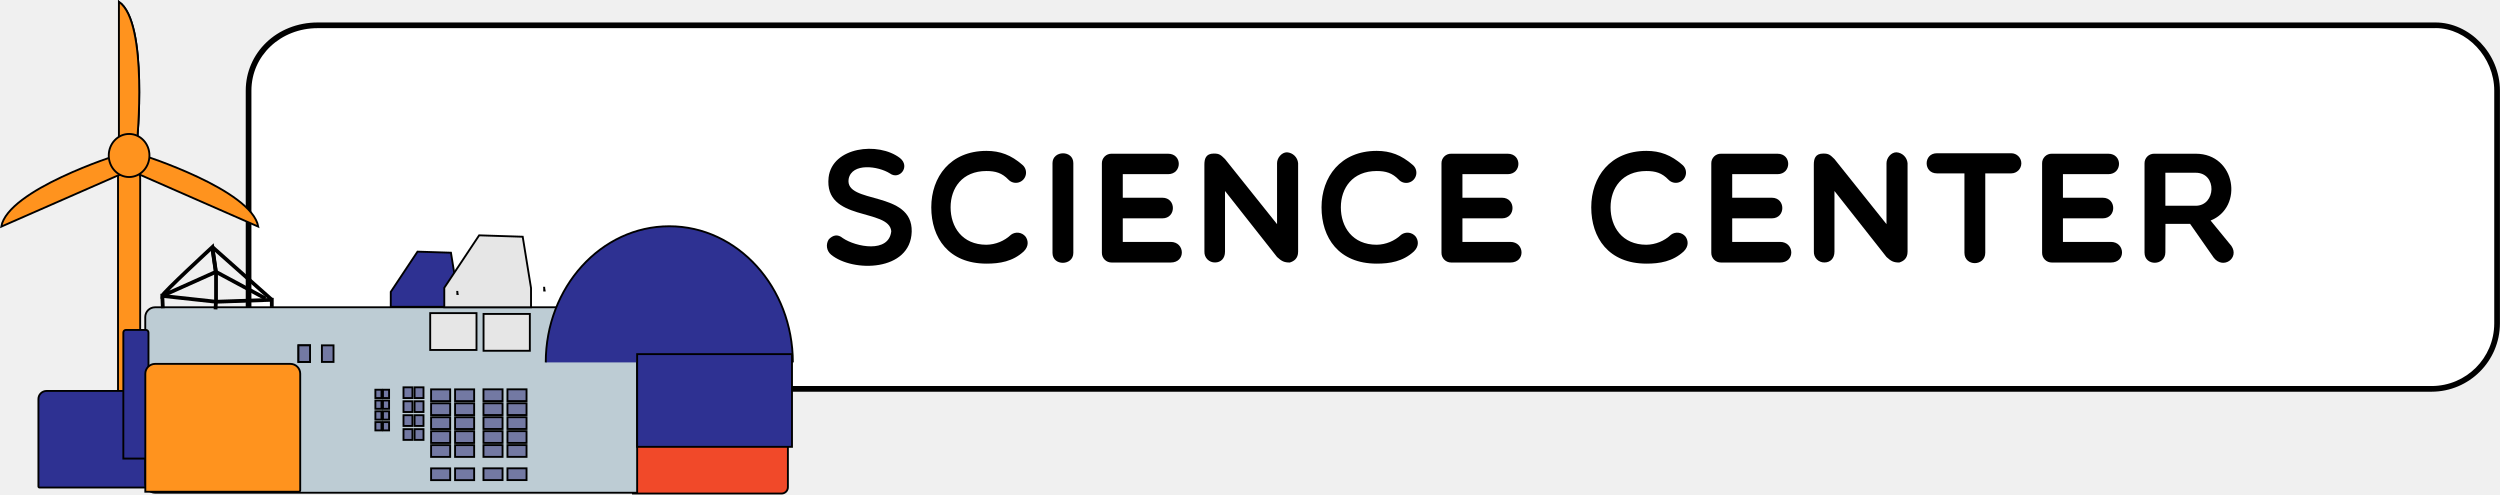
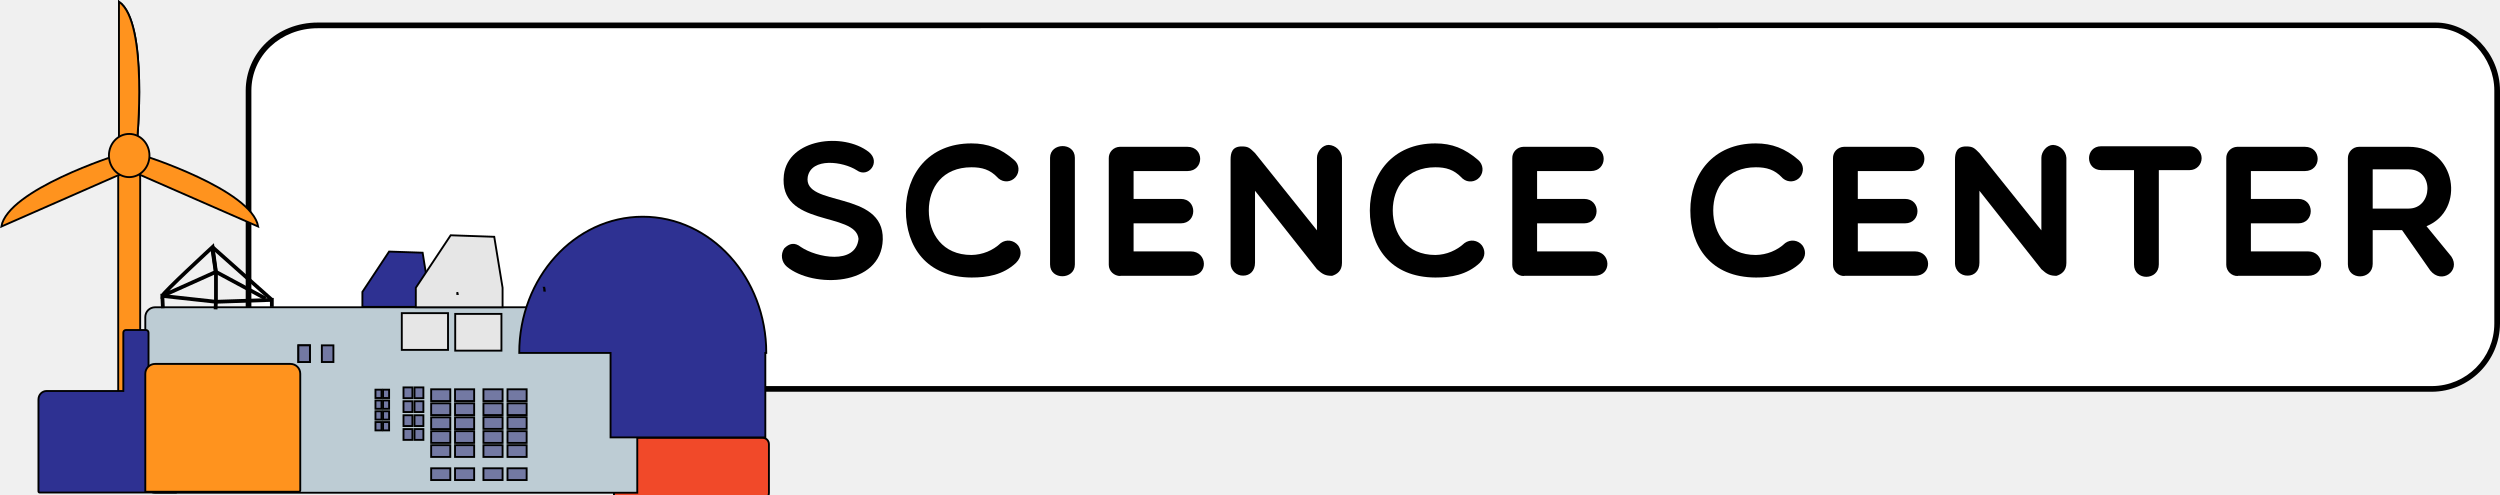
- <svg xmlns="http://www.w3.org/2000/svg" id="Layer_1" data-name="Layer 1" viewBox="0 0 1319.72 261.04">
-   <path id="background" d="M165.77,205.68a34.59,34.59,0,0,1-34.55-34.54V48.22c0-19.37,16.05-34.54,36.55-34.54H1285.68c17.34,0,32.54,16.14,32.54,34.54V171.14a34.58,34.58,0,0,1-34.54,34.54Z" transform="translate(0 -0.36)" fill="#fff" />
-   <path d="M1285.68,15.18c16.54,0,31,15.44,31,33V171.14a33.08,33.08,0,0,1-33,33H165.77a33.08,33.08,0,0,1-33.05-33V48.22c0-18.53,15.4-33,35.05-33H1285.68m0-3H167.77c-21.83,0-38.05,16.22-38.05,36V171.14a36.15,36.15,0,0,0,36.05,36H1283.68a36.15,36.15,0,0,0,36-36V48.22c0-19.82-16.22-36-34-36Z" transform="translate(0 -0.36)" />
-   <path d="M208.31,135.68" transform="translate(0 -0.36)" fill="none" stroke="#fff" stroke-linecap="round" stroke-miterlimit="10" stroke-width="16" opacity="0.9" style="isolation:isolate" />
-   <path d="M194.27,154.12" transform="translate(0 -0.36)" fill="none" stroke="#fff" stroke-linecap="round" stroke-miterlimit="10" stroke-width="16" opacity="0.9" style="isolation:isolate" />
-   <path d="M185.92,175.46" transform="translate(0 -0.36)" fill="none" stroke="#fff" stroke-linecap="round" stroke-miterlimit="10" stroke-width="16" opacity="0.9" style="isolation:isolate" />
-   <path d="M68.15,256.93h0c-3.22,0-5.85-2.79-5.85-6.71V93.8a5.94,5.94,0,0,1,5.85-5.68h0A6.06,6.06,0,0,1,74,94.32V250.73A6.06,6.06,0,0,1,68.15,256.93Z" transform="translate(0 -0.36)" fill="#ff931e" stroke="#000" stroke-miterlimit="10" />
-   <path d="M62.78,1.31V75.72h9.54S78.5,12.2,62.78,1.31Z" transform="translate(0 -0.36)" fill="#ff931e" stroke="#000" stroke-miterlimit="10" />
-   <path d="M62.78,1.31V75.72h9.54S78.5,12.2,62.78,1.31Z" transform="translate(0 -0.36)" fill="#ff931e" stroke="#000" stroke-miterlimit="10" />
-   <path d="M.66,120,65.58,91.53,61.93,82.2S4.14,100.47.66,120Z" transform="translate(0 -0.36)" fill="#ff931e" stroke="#000" stroke-miterlimit="10" />
-   <path d="M136.34,120,71.42,91.53l3.65-9.33S132.85,100.47,136.34,120Z" transform="translate(0 -0.36)" fill="#ff931e" stroke="#000" stroke-miterlimit="10" />
-   <ellipse cx="68.15" cy="82.08" rx="10.74" ry="11.37" fill="#ff931e" stroke="#000" stroke-miterlimit="10" />
-   <path d="M24.56,206.38H92.88a.6.6,0,0,1,.6.6v49.79a.6.6,0,0,1-.6.6h-72a.6.6,0,0,1-.6-.6V210.66A4.27,4.27,0,0,1,24.56,206.38Z" fill="#2e3192" stroke="#000" stroke-miterlimit="10" />
-   <path d="M334.14,228.08h78.42a3.36,3.36,0,0,1,3.36,3.36v25.74a3.36,3.36,0,0,1-3.36,3.36H334.14a0,0,0,0,1,0,0V228.08a0,0,0,0,1,0,0Z" fill="#f14929" stroke="#000" stroke-miterlimit="10" />
-   <path d="M81.86,162.21H331.16a5.18,5.18,0,0,1,5.18,5.18v92.71a0,0,0,0,1,0,0H81.86a5.18,5.18,0,0,1-5.18-5.18V167.38A5.18,5.18,0,0,1,81.86,162.21Z" fill="#bdccd4" stroke="#000" stroke-miterlimit="10" />
-   <path d="M288.1,191.67c0-39.69,29.19-71.87,65.21-71.87s65.22,32.18,65.22,71.87" transform="translate(0 -0.36)" fill="#2e3192" stroke="#000" stroke-miterlimit="10" />
-   <rect x="336.34" y="186.94" width="81.74" height="48.94" fill="#2e3192" stroke="#000" stroke-miterlimit="10" />
-   <polygon points="241.42 154.21 241.42 161.98 206.28 161.98 206.28 154.08 220.4 132.84 238.05 133.4 241.4 154.08 241.42 154.21" fill="#2e3192" stroke="#000" stroke-miterlimit="10" />
-   <polygon points="287.27 151.91 287.27 152.08 287.25 151.91 287.27 151.91" fill="#888db1" stroke="#000" stroke-miterlimit="10" />
-   <polygon points="280.32 152.08 280.32 162.21 234.53 162.21 234.53 151.91 252.93 124.23 275.93 124.97 280.3 151.91 280.32 152.08" fill="#e6e6e6" stroke="#000" stroke-miterlimit="10" />
-   <polygon points="287.49 153.37 287.27 153.37 287.27 152.08 287.49 153.37" fill="#888db1" stroke="#000" stroke-miterlimit="10" />
-   <polygon points="241.42 154.08 241.42 154.21 241.4 154.08 241.42 154.08" fill="#888db1" stroke="#000" stroke-miterlimit="10" />
-   <polygon points="241.58 155.2 241.42 155.19 241.42 154.21 241.58 155.2" fill="#888db1" stroke="#000" stroke-miterlimit="10" />
-   <path d="M66.48,174.16H77a1.38,1.38,0,0,1,1.38,1.38V242a.07.07,0,0,1-.07.07H65.11a0,0,0,0,1,0,0V175.54A1.38,1.38,0,0,1,66.48,174.16Z" fill="#2e3192" stroke="#000" stroke-miterlimit="10" />
-   <polyline points="85.97 162.72 85.69 156.2 114.04 159.29 143.48 158.26 143.48 162.04" fill="none" stroke="#000" stroke-miterlimit="10" stroke-width="2" />
-   <polyline points="113.77 163.32 114.04 158.51 114.04 144.43 112.14 131.38" fill="none" stroke="#000" stroke-miterlimit="10" stroke-width="2" />
-   <path d="M114,143.85l-28.35,12.7c0-1.37,26.45-25.76,26.45-25.76l1.9,13.06,26.17,14.08" transform="translate(0 -0.36)" fill="none" stroke="#000" stroke-miterlimit="10" stroke-width="2" />
-   <line x1="143.48" y1="158.26" x2="112.14" y2="130.44" fill="none" stroke="#000" stroke-miterlimit="10" stroke-width="2" />
-   <path d="M81.87,192.09H153.3a5.18,5.18,0,0,1,5.18,5.18V258.8a.77.77,0,0,1-.77.77h-81a0,0,0,0,1,0,0V197.26A5.18,5.18,0,0,1,81.87,192.09Z" fill="#ff931e" stroke="#000" stroke-miterlimit="10" />
-   <rect x="227.1" y="165.29" width="24.44" height="19.45" fill="#e6e6e6" stroke="#000" stroke-miterlimit="10" />
-   <rect x="255.26" y="165.72" width="24.44" height="19.45" fill="#e6e6e6" stroke="#000" stroke-miterlimit="10" />
-   <rect x="157.54" y="182.3" width="6.13" height="8.76" fill="#7379a3" stroke="#000" stroke-miterlimit="10" />
-   <rect x="157.54" y="182.3" width="6.13" height="8.76" fill="#7379a3" stroke="#000" stroke-miterlimit="10" />
-   <rect x="169.93" y="182.3" width="6.13" height="8.76" fill="#7379a3" stroke="#000" stroke-miterlimit="10" />
-   <rect x="213" y="204.46" width="4.72" height="5.67" fill="#7379a3" stroke="#000" stroke-miterlimit="10" />
-   <rect x="218.84" y="204.46" width="4.72" height="5.67" fill="#7379a3" stroke="#000" stroke-miterlimit="10" />
-   <rect x="213" y="211.82" width="4.72" height="5.67" fill="#7379a3" stroke="#000" stroke-miterlimit="10" />
-   <rect x="218.84" y="211.82" width="4.72" height="5.67" fill="#7379a3" stroke="#000" stroke-miterlimit="10" />
-   <rect x="218.84" y="219.18" width="4.72" height="5.67" fill="#7379a3" stroke="#000" stroke-miterlimit="10" />
-   <rect x="218.84" y="226.54" width="4.72" height="5.67" fill="#7379a3" stroke="#000" stroke-miterlimit="10" />
-   <rect x="213" y="219.18" width="4.72" height="5.67" fill="#7379a3" stroke="#000" stroke-miterlimit="10" />
-   <rect x="213" y="226.54" width="4.72" height="5.67" fill="#7379a3" stroke="#000" stroke-miterlimit="10" />
-   <rect x="198.16" y="205.73" width="3.23" height="4.39" fill="#7379a3" stroke="#000" stroke-miterlimit="10" />
-   <rect x="202.16" y="205.73" width="3.23" height="4.39" fill="#7379a3" stroke="#000" stroke-miterlimit="10" />
-   <rect x="198.16" y="211.42" width="3.23" height="4.39" fill="#7379a3" stroke="#000" stroke-miterlimit="10" />
-   <rect x="202.16" y="211.42" width="3.23" height="4.39" fill="#7379a3" stroke="#000" stroke-miterlimit="10" />
-   <rect x="202.16" y="217.12" width="3.23" height="4.39" fill="#7379a3" stroke="#000" stroke-miterlimit="10" />
-   <rect x="202.16" y="222.82" width="3.23" height="4.39" fill="#7379a3" stroke="#000" stroke-miterlimit="10" />
-   <rect x="198.16" y="217.12" width="3.23" height="4.39" fill="#7379a3" stroke="#000" stroke-miterlimit="10" />
-   <rect x="198.16" y="222.82" width="3.23" height="4.39" fill="#7379a3" stroke="#000" stroke-miterlimit="10" />
-   <rect x="227.57" y="205.54" width="10.07" height="6.21" fill="#7379a3" stroke="#000" stroke-miterlimit="10" />
-   <rect x="227.57" y="212.9" width="10.07" height="6.21" fill="#7379a3" stroke="#000" stroke-miterlimit="10" />
-   <rect x="227.57" y="220.26" width="10.07" height="6.21" fill="#7379a3" stroke="#000" stroke-miterlimit="10" />
-   <rect x="240.23" y="205.54" width="10.07" height="6.21" fill="#7379a3" stroke="#000" stroke-miterlimit="10" />
-   <rect x="240.23" y="212.9" width="10.07" height="6.21" fill="#7379a3" stroke="#000" stroke-miterlimit="10" />
-   <rect x="240.23" y="220.26" width="10.07" height="6.21" fill="#7379a3" stroke="#000" stroke-miterlimit="10" />
-   <rect x="240.23" y="227.62" width="10.07" height="6.21" fill="#7379a3" stroke="#000" stroke-miterlimit="10" />
-   <rect x="227.57" y="227.62" width="10.07" height="6.21" fill="#7379a3" stroke="#000" stroke-miterlimit="10" />
-   <rect x="227.57" y="234.98" width="10.07" height="6.21" fill="#7379a3" stroke="#000" stroke-miterlimit="10" />
-   <rect x="240.23" y="234.98" width="10.07" height="6.21" fill="#7379a3" stroke="#000" stroke-miterlimit="10" />
-   <rect x="240.23" y="247.25" width="10.07" height="6.21" fill="#7379a3" stroke="#000" stroke-miterlimit="10" />
-   <rect x="227.57" y="247.25" width="10.07" height="6.21" fill="#7379a3" stroke="#000" stroke-miterlimit="10" />
-   <rect x="255.22" y="205.52" width="10.07" height="6.21" fill="#7379a3" stroke="#000" stroke-miterlimit="10" />
-   <rect x="255.22" y="212.88" width="10.07" height="6.21" fill="#7379a3" stroke="#000" stroke-miterlimit="10" />
-   <rect x="255.22" y="220.24" width="10.07" height="6.21" fill="#7379a3" stroke="#000" stroke-miterlimit="10" />
-   <rect x="267.88" y="205.52" width="10.07" height="6.21" fill="#7379a3" stroke="#000" stroke-miterlimit="10" />
-   <rect x="267.88" y="212.88" width="10.07" height="6.21" fill="#7379a3" stroke="#000" stroke-miterlimit="10" />
-   <rect x="267.88" y="220.24" width="10.07" height="6.21" fill="#7379a3" stroke="#000" stroke-miterlimit="10" />
-   <rect x="267.88" y="227.6" width="10.07" height="6.21" fill="#7379a3" stroke="#000" stroke-miterlimit="10" />
-   <rect x="255.22" y="227.6" width="10.07" height="6.21" fill="#7379a3" stroke="#000" stroke-miterlimit="10" />
-   <rect x="255.22" y="234.96" width="10.07" height="6.21" fill="#7379a3" stroke="#000" stroke-miterlimit="10" />
-   <rect x="267.88" y="234.96" width="10.07" height="6.21" fill="#7379a3" stroke="#000" stroke-miterlimit="10" />
-   <rect x="267.88" y="247.22" width="10.07" height="6.21" fill="#7379a3" stroke="#000" stroke-miterlimit="10" />
-   <rect x="255.22" y="247.22" width="10.07" height="6.21" fill="#7379a3" stroke="#000" stroke-miterlimit="10" />
-   <path d="M437.41,94c1.91-16.11,26.23-19,37.68-10.21,5.65,4.56-.33,11.78-5.31,8.13C463.64,88,449.7,86.15,448,94.79c-2.24,13.61,33.86,5.8,33.28,27.88-.58,21.08-31.12,21.58-42.57,12.12a6.14,6.14,0,0,1-1.16-8.14c2.15-2.15,4.56-2.9,7.38-.58,6.81,4.65,24.32,8.14,25.56-3.65C469.37,110.14,434.84,117.52,437.41,94Z" transform="translate(0 -0.36)" />
-   <path d="M491.61,109.81c0-16,10-29.8,29.13-29.8,7.22,0,13,2.16,19,7.39a5.38,5.38,0,1,1-7.39,7.8c-3.4-3.57-6.89-4.56-11.62-4.56-12.78,0-18.92,9-18.92,19.17,0,10.29,6.06,19.75,18.92,19.75a19.35,19.35,0,0,0,13-5.31,5.59,5.59,0,0,1,7.63,1c1.33,1.83,2,4.9-.91,7.8-5.81,5.4-12.78,6.48-19.67,6.48C500.66,139.52,491.61,125.82,491.61,109.81Z" transform="translate(0 -0.36)" />
-   <path d="M555.6,86.49c0-6.81,11-7.06,11,0v47.38c0,6.89-11,7.06-11,0Z" transform="translate(0 -0.36)" />
-   <path d="M586.81,138.94a5.07,5.07,0,0,1-5.14-5.15V86.65a5,5,0,0,1,5.14-5.14h29.8c7.63,0,7.46,10.79,0,10.79H592.7v12.44h20.92c7.38,0,7.38,10.88,0,10.88H592.7v12.44H618c7.55,0,8.13,10.88,0,10.88Z" transform="translate(0 -0.36)" />
-   <path d="M635.78,87.32c0-3,.66-5.9,5-5.9,3,0,3.65.75,5.89,2.91l27.47,34.36V86.49c0-2.74,2.41-5.73,5.23-5.73a6.32,6.32,0,0,1,5.89,5.73v46.72c0,3.65-2.24,5.06-4.39,5.73-2.91,0-4.32-.67-6.73-2.91l-27.47-34.85v32c0,3.65-2.24,5.73-5.23,5.73a5.47,5.47,0,0,1-5.64-5.73Z" transform="translate(0 -0.36)" />
-   <path d="M697.62,109.81c0-16,10-29.8,29.13-29.8,7.22,0,12.94,2.16,19,7.39a5.38,5.38,0,1,1-7.38,7.8c-3.41-3.57-6.89-4.56-11.62-4.56-12.79,0-18.93,9-18.93,19.17,0,10.29,6.06,19.75,18.93,19.75a19.31,19.31,0,0,0,12.94-5.31,5.6,5.6,0,0,1,7.64,1c1.33,1.83,2,4.9-.91,7.8-5.81,5.4-12.79,6.48-19.67,6.48C706.66,139.52,697.62,125.82,697.62,109.81Z" transform="translate(0 -0.36)" />
-   <path d="M766.09,138.94a5.07,5.07,0,0,1-5.15-5.15V86.65a5,5,0,0,1,5.15-5.14h29.79c7.64,0,7.47,10.79,0,10.79H772v12.44H792.9c7.38,0,7.38,10.88,0,10.88H772v12.44h25.31c7.56,0,8.14,10.88,0,10.88Z" transform="translate(0 -0.36)" />
-   <path d="M840,109.81c0-16,10-29.8,29.13-29.8,7.22,0,13,2.16,19,7.39a5.38,5.38,0,1,1-7.39,7.8c-3.4-3.57-6.89-4.56-11.62-4.56-12.78,0-18.92,9-18.92,19.17,0,10.29,6.06,19.75,18.92,19.75a19.35,19.35,0,0,0,13-5.31,5.59,5.59,0,0,1,7.63,1c1.33,1.83,2,4.9-.91,7.8-5.81,5.4-12.78,6.48-19.67,6.48C849.09,139.52,840,125.82,840,109.81Z" transform="translate(0 -0.36)" />
-   <path d="M908.52,138.94a5.07,5.07,0,0,1-5.15-5.15V86.65a5,5,0,0,1,5.15-5.14h29.79c7.64,0,7.47,10.79,0,10.79h-23.9v12.44h20.91c7.39,0,7.39,10.88,0,10.88H914.41v12.44h25.31c7.55,0,8.13,10.88,0,10.88Z" transform="translate(0 -0.36)" />
-   <path d="M957.49,87.32c0-3,.66-5.9,5-5.9,3,0,3.66.75,5.9,2.91l27.47,34.36V86.49c0-2.74,2.4-5.73,5.23-5.73a6.32,6.32,0,0,1,5.89,5.73v46.72c0,3.65-2.24,5.06-4.4,5.73-2.9,0-4.32-.67-6.72-2.91l-27.47-34.85v32c0,3.65-2.24,5.73-5.23,5.73a5.47,5.47,0,0,1-5.64-5.73Z" transform="translate(0 -0.36)" />
-   <path d="M1037,91.88h-14.53c-7.22,0-7.22-10.62,0-10.62h39.26a5.31,5.31,0,1,1,0,10.62H1048v41.91c0,7.22-11,7.39-11,0Z" transform="translate(0 -0.36)" />
-   <path d="M1083.15,138.94a5.07,5.07,0,0,1-5.15-5.15V86.65a5,5,0,0,1,5.15-5.14h29.79c7.64,0,7.47,10.79,0,10.79H1089v12.44H1110c7.39,0,7.39,10.88,0,10.88H1089v12.44h25.31c7.55,0,8.13,10.88,0,10.88Z" transform="translate(0 -0.36)" />
-   <path d="M1143.07,133.54c0,7.22-11,7.47-11,.17V86.57a5,5,0,0,1,5-5.06h22.08c21.08,0,25.39,28.21,7.8,35.27l11,13.44c4.31,6.39-4.32,12.53-9.3,6.23l-12.53-17.93h-13Zm0-24.56h16c10.79,0,11.45-17.43,0-17.43h-16Z" transform="translate(0 -0.36)" />
+ <svg xmlns="http://www.w3.org/2000/svg" version="1.1" id="Layer_1" x="0px" y="0px" viewBox="0 0 1319.7 261" style="enable-background:new 0 0 1319.7 261;" xml:space="preserve">
+   <g>
+     <path style="fill:#FFFFFF;" d="M164.8,205.3c-19.1,0-34.5-15.5-34.6-34.5V47.9c0-19.4,16.1-34.5,36.6-34.5h1117.9   c17.3,0,32.5,16.1,32.5,34.5v122.9c0,19.1-15.5,34.5-34.5,34.5H164.8z" />
+     <path d="M1285.7,14.8c16.5,0,31,15.4,31,33v123c0,18.2-14.8,33-33,33H165.8c-18.2,0-33-14.8-33.1-33V47.9c0-18.5,15.4-33,35.1-33   L1285.7,14.8 M1285.7,11.9H167.8c-21.8,0-38.1,16.2-38.1,36v122.9c0.1,19.9,16.2,35.9,36.1,36h1117.9c19.8-0.1,35.9-16.2,36-36   V47.9C1319.7,28,1303.5,11.9,1285.7,11.9z" />
+     <path style="opacity:0.9;fill:none;stroke:#FFFFFF;stroke-width:16;stroke-linecap:round;stroke-miterlimit:10;enable-background:new    ;" d="   M208.3,135.3" />
+     <path style="opacity:0.9;fill:none;stroke:#FFFFFF;stroke-width:16;stroke-linecap:round;stroke-miterlimit:10;enable-background:new    ;" d="   M194.3,153.8" />
+     <path style="opacity:0.9;fill:none;stroke:#FFFFFF;stroke-width:16;stroke-linecap:round;stroke-miterlimit:10;enable-background:new    ;" d="   M185.9,175.1" />
+     <path style="fill:#FF931E;stroke:#000000;stroke-miterlimit:10;" d="M68.2,256.6L68.2,256.6c-3.2,0-5.8-2.8-5.8-6.7V93.4   c0.1-3.1,2.7-5.6,5.8-5.7l0,0c3.3,0.1,5.9,2.9,5.8,6.2v156.4C74.1,253.7,71.5,256.5,68.2,256.6z" />
+     <path style="fill:#FF931E;stroke:#000000;stroke-miterlimit:10;" d="M62.8,0.9v74.4h9.5C72.3,75.4,78.5,11.8,62.8,0.9z" />
+     <path style="fill:#FF931E;stroke:#000000;stroke-miterlimit:10;" d="M62.8,0.9v74.4h9.5C72.3,75.4,78.5,11.8,62.8,0.9z" />
+     <path style="fill:#FF931E;stroke:#000000;stroke-miterlimit:10;" d="M0.7,119.6l64.9-28.5l-3.7-9.3C61.9,81.8,4.1,100.1,0.7,119.6z   " />
+     <path style="fill:#FF931E;stroke:#000000;stroke-miterlimit:10;" d="M136.3,119.6L71.4,91.2l3.7-9.3   C75.1,81.8,132.9,100.1,136.3,119.6z" />
+     <ellipse style="fill:#FF931E;stroke:#000000;stroke-miterlimit:10;" cx="68.2" cy="82.1" rx="10.7" ry="11.4" />
+     <path style="fill:#F14929;stroke:#000000;stroke-miterlimit:10;" d="M324.1,231.1h78.4c1.9,0,3.4,1.5,3.4,3.4v25.7   c0,1.9-1.5,3.4-3.4,3.4h-78.4l0,0V231.1L324.1,231.1z" />
+     <path style="fill:#BDCCD4;stroke:#000000;stroke-miterlimit:10;" d="M81.9,162.2h249.3c2.9,0,5.2,2.3,5.2,5.2v92.7l0,0H81.9   c-2.9,0-5.2-2.3-5.2-5.2v-87.5C76.7,164.5,79,162.2,81.9,162.2z" />
+     <path style="fill:#2E3192;stroke:#000000;stroke-miterlimit:10;" d="M404.5,186.3H404v44.6h-81.7v-44.6h-48.2   c0-39.7,29.2-71.9,65.2-71.9S404.5,146.6,404.5,186.3z" />
+     <polygon style="fill:#2E3192;stroke:#000000;stroke-miterlimit:10;" points="226.4,154.2 226.4,162 191.3,162 191.3,154.1   205.4,132.8 223.1,133.4 226.4,154.1  " />
+     <polygon style="fill:#888DB1;stroke:#000000;stroke-miterlimit:10;" points="287.3,151.9 287.3,152.1 287.2,151.9  " />
+     <polygon style="fill:#E6E6E6;stroke:#000000;stroke-miterlimit:10;" points="265.3,152.1 265.3,162.2 219.5,162.2 219.5,151.9   237.9,124.2 260.9,125 265.3,151.9  " />
+     <polygon style="fill:#888DB1;stroke:#000000;stroke-miterlimit:10;" points="287.5,153.4 287.3,153.4 287.3,152.1  " />
+     <path style="fill:#888DB1;stroke:#000000;stroke-miterlimit:10;" d="M241.4,154.1L241.4,154.1L241.4,154.1z" />
+     <polygon style="fill:#888DB1;stroke:#000000;stroke-miterlimit:10;" points="241.6,155.2 241.4,155.2 241.4,154.2  " />
+     <path style="fill:#2E3192;stroke:#000000;stroke-miterlimit:10;" d="M93.5,207v52.4c0,0.3-0.3,0.6-0.6,0.6h-72   c-0.3,0-0.6-0.3-0.6-0.6v-48.5c0-2.5,1.9-4.5,4.3-4.5l0,0h40.5v-30.8c0-0.8,0.6-1.4,1.4-1.4H77c0.8,0,1.4,0.6,1.4,1.4v30.8h14.5   C93.2,206.4,93.5,206.7,93.5,207z" />
+     <polyline style="fill:none;stroke:#000000;stroke-width:2;stroke-miterlimit:10;" points="86,162.7 85.7,156.2 114,159.3   143.5,158.3 143.5,162  " />
+     <polyline style="fill:none;stroke:#000000;stroke-width:2;stroke-miterlimit:10;" points="113.8,163.3 114,158.5 114,144.4   112.1,131.4  " />
+     <path style="fill:none;stroke:#000000;stroke-width:2;stroke-miterlimit:10;" d="M114,143.5l-28.3,12.7c0-1.4,26.5-25.8,26.5-25.8   L114,143.5l26.2,14.1" />
+     <line style="fill:none;stroke:#000000;stroke-width:2;stroke-miterlimit:10;" x1="143.5" y1="158.3" x2="112.1" y2="130.4" />
+     <path style="fill:#FF931E;stroke:#000000;stroke-miterlimit:10;" d="M81.9,192.1h71.4c2.9,0,5.2,2.3,5.2,5.2v61.5   c0,0.4-0.3,0.8-0.8,0.8h-81l0,0v-62.3C76.7,194.4,79,192.1,81.9,192.1z" />
+     <rect x="212.1" y="165.3" style="fill:#E6E6E6;stroke:#000000;stroke-miterlimit:10;" width="24.4" height="19.4" />
+     <rect x="240.3" y="165.7" style="fill:#E6E6E6;stroke:#000000;stroke-miterlimit:10;" width="24.4" height="19.4" />
+     <rect x="157.5" y="182.3" style="fill:#7379A3;stroke:#000000;stroke-miterlimit:10;" width="6.1" height="8.8" />
+     <rect x="157.5" y="182.3" style="fill:#7379A3;stroke:#000000;stroke-miterlimit:10;" width="6.1" height="8.8" />
+     <rect x="169.9" y="182.3" style="fill:#7379A3;stroke:#000000;stroke-miterlimit:10;" width="6.1" height="8.8" />
+     <rect x="213" y="204.5" style="fill:#7379A3;stroke:#000000;stroke-miterlimit:10;" width="4.7" height="5.7" />
+     <rect x="218.8" y="204.5" style="fill:#7379A3;stroke:#000000;stroke-miterlimit:10;" width="4.7" height="5.7" />
+     <rect x="213" y="211.8" style="fill:#7379A3;stroke:#000000;stroke-miterlimit:10;" width="4.7" height="5.7" />
+     <rect x="218.8" y="211.8" style="fill:#7379A3;stroke:#000000;stroke-miterlimit:10;" width="4.7" height="5.7" />
+     <rect x="218.8" y="219.2" style="fill:#7379A3;stroke:#000000;stroke-miterlimit:10;" width="4.7" height="5.7" />
+     <rect x="218.8" y="226.5" style="fill:#7379A3;stroke:#000000;stroke-miterlimit:10;" width="4.7" height="5.7" />
+     <rect x="213" y="219.2" style="fill:#7379A3;stroke:#000000;stroke-miterlimit:10;" width="4.7" height="5.7" />
+     <rect x="213" y="226.5" style="fill:#7379A3;stroke:#000000;stroke-miterlimit:10;" width="4.7" height="5.7" />
+     <rect x="198.2" y="205.7" style="fill:#7379A3;stroke:#000000;stroke-miterlimit:10;" width="3.2" height="4.4" />
+     <rect x="202.2" y="205.7" style="fill:#7379A3;stroke:#000000;stroke-miterlimit:10;" width="3.2" height="4.4" />
+     <rect x="198.2" y="211.4" style="fill:#7379A3;stroke:#000000;stroke-miterlimit:10;" width="3.2" height="4.4" />
+     <rect x="202.2" y="211.4" style="fill:#7379A3;stroke:#000000;stroke-miterlimit:10;" width="3.2" height="4.4" />
+     <rect x="202.2" y="217.1" style="fill:#7379A3;stroke:#000000;stroke-miterlimit:10;" width="3.2" height="4.4" />
+     <rect x="202.2" y="222.8" style="fill:#7379A3;stroke:#000000;stroke-miterlimit:10;" width="3.2" height="4.4" />
+     <rect x="198.2" y="217.1" style="fill:#7379A3;stroke:#000000;stroke-miterlimit:10;" width="3.2" height="4.4" />
+     <rect x="198.2" y="222.8" style="fill:#7379A3;stroke:#000000;stroke-miterlimit:10;" width="3.2" height="4.4" />
+     <rect x="227.6" y="205.5" style="fill:#7379A3;stroke:#000000;stroke-miterlimit:10;" width="10.1" height="6.2" />
+     <rect x="227.6" y="212.9" style="fill:#7379A3;stroke:#000000;stroke-miterlimit:10;" width="10.1" height="6.2" />
+     <rect x="227.6" y="220.3" style="fill:#7379A3;stroke:#000000;stroke-miterlimit:10;" width="10.1" height="6.2" />
+     <rect x="240.2" y="205.5" style="fill:#7379A3;stroke:#000000;stroke-miterlimit:10;" width="10.1" height="6.2" />
+     <rect x="240.2" y="212.9" style="fill:#7379A3;stroke:#000000;stroke-miterlimit:10;" width="10.1" height="6.2" />
+     <rect x="240.2" y="220.3" style="fill:#7379A3;stroke:#000000;stroke-miterlimit:10;" width="10.1" height="6.2" />
+     <rect x="240.2" y="227.6" style="fill:#7379A3;stroke:#000000;stroke-miterlimit:10;" width="10.1" height="6.2" />
+     <rect x="227.6" y="227.6" style="fill:#7379A3;stroke:#000000;stroke-miterlimit:10;" width="10.1" height="6.2" />
+     <rect x="227.6" y="235" style="fill:#7379A3;stroke:#000000;stroke-miterlimit:10;" width="10.1" height="6.2" />
+     <rect x="240.2" y="235" style="fill:#7379A3;stroke:#000000;stroke-miterlimit:10;" width="10.1" height="6.2" />
+     <rect x="240.2" y="247.2" style="fill:#7379A3;stroke:#000000;stroke-miterlimit:10;" width="10.1" height="6.2" />
+     <rect x="227.6" y="247.2" style="fill:#7379A3;stroke:#000000;stroke-miterlimit:10;" width="10.1" height="6.2" />
+     <rect x="255.2" y="205.5" style="fill:#7379A3;stroke:#000000;stroke-miterlimit:10;" width="10.1" height="6.2" />
+     <rect x="255.2" y="212.9" style="fill:#7379A3;stroke:#000000;stroke-miterlimit:10;" width="10.1" height="6.2" />
+     <rect x="255.2" y="220.2" style="fill:#7379A3;stroke:#000000;stroke-miterlimit:10;" width="10.1" height="6.2" />
+     <rect x="267.9" y="205.5" style="fill:#7379A3;stroke:#000000;stroke-miterlimit:10;" width="10.1" height="6.2" />
+     <rect x="267.9" y="212.9" style="fill:#7379A3;stroke:#000000;stroke-miterlimit:10;" width="10.1" height="6.2" />
+     <rect x="267.9" y="220.2" style="fill:#7379A3;stroke:#000000;stroke-miterlimit:10;" width="10.1" height="6.2" />
+     <rect x="267.9" y="227.6" style="fill:#7379A3;stroke:#000000;stroke-miterlimit:10;" width="10.1" height="6.2" />
+     <rect x="255.2" y="227.6" style="fill:#7379A3;stroke:#000000;stroke-miterlimit:10;" width="10.1" height="6.2" />
+     <rect x="255.2" y="235" style="fill:#7379A3;stroke:#000000;stroke-miterlimit:10;" width="10.1" height="6.2" />
+     <rect x="267.9" y="235" style="fill:#7379A3;stroke:#000000;stroke-miterlimit:10;" width="10.1" height="6.2" />
+     <rect x="267.9" y="247.2" style="fill:#7379A3;stroke:#000000;stroke-miterlimit:10;" width="10.1" height="6.2" />
+     <rect x="255.2" y="247.2" style="fill:#7379A3;stroke:#000000;stroke-miterlimit:10;" width="10.1" height="6.2" />
+   </g>
+   <g>
+     <path d="M413.8,92.3c2.3-19.1,31.2-22.6,44.8-12.1c6.7,5.4-0.4,14-6.3,9.7c-7.3-4.7-23.9-6.9-25.9,3.4   c-2.7,16.2,40.2,6.9,39.6,33.1c-0.7,25.1-37,25.7-50.6,14.4c-2.9-2.4-3.5-6.6-1.4-9.7c2.6-2.6,5.4-3.4,8.8-0.7   c8.1,5.5,28.9,9.7,30.4-4.3C451.8,111.5,410.7,120.2,413.8,92.3z" />
+     <path d="M478.2,111.1c0-19,11.9-35.4,34.6-35.4c8.6,0,15.5,2.6,22.6,8.8c2.7,2.3,3,6.3,0.7,9s-6.3,3-9,0.7   c-0.2-0.1-0.3-0.3-0.5-0.5c-4-4.2-8.2-5.4-13.8-5.4c-15.2,0-22.5,10.7-22.5,22.8c0,12.2,7.2,23.5,22.5,23.5   c5.8-0.1,11.3-2.3,15.5-6.3c2.9-2.1,6.8-1.6,9.1,1.2c1.6,2.2,2.4,5.8-1.1,9.3c-6.9,6.4-15.2,7.7-23.4,7.7   C489,146.4,478.2,130.1,478.2,111.1z" />
+     <path d="M554.3,83.3c0-8.1,13.1-8.4,13.1,0v56.3c0,8.2-13.1,8.4-13.1,0V83.3z" />
+     <path d="M591.4,145.7c-3.3,0-6.1-2.6-6.1-5.9c0-0.1,0-0.1,0-0.2v-56c-0.1-3.3,2.5-6,5.8-6.1c0.1,0,0.2,0,0.3,0h35.4   c9.1,0,8.9,12.8,0,12.8h-28.4V105h24.9c8.8,0,8.8,12.9,0,12.9h-24.9v14.8h30.1c9,0,9.7,12.9,0,12.9h-37.1V145.7z" />
+     <path d="M649.6,84.3c0-3.6,0.8-7,5.9-7c3.6,0,4.3,0.9,7,3.5l32.7,40.8V83.3c0-3.3,2.9-6.8,6.2-6.8c3.7,0.2,6.7,3.1,7,6.8v55.5   c0,4.3-2.7,6-5.2,6.8c-3.5,0-5.1-0.8-8-3.5l-32.7-41.4v38c0,4.3-2.7,6.8-6.2,6.8c-3.6,0.1-6.6-2.7-6.7-6.3c0-0.2,0-0.3,0-0.5V84.3z   " />
+     <path d="M723.1,111.1c0-19,11.9-35.4,34.6-35.4c8.6,0,15.4,2.6,22.6,8.8c2.7,2.3,3.1,6.3,0.8,9s-6.3,3.1-9,0.8   c-0.2-0.2-0.4-0.4-0.6-0.6c-4.1-4.2-8.2-5.4-13.8-5.4c-15.2,0-22.5,10.7-22.5,22.8c0,12.2,7.2,23.5,22.5,23.5   c5.7-0.1,11.2-2.4,15.4-6.3c2.9-2.1,6.9-1.6,9.1,1.2c1.6,2.2,2.4,5.8-1.1,9.3c-6.9,6.4-15.2,7.7-23.4,7.7   C733.8,146.4,723.1,130.1,723.1,111.1z" />
+     <path d="M804.4,145.7c-3.3,0.1-6.1-2.6-6.1-5.9c0-0.1,0-0.1,0-0.2v-56c-0.1-3.3,2.5-6,5.8-6.1c0.1,0,0.2,0,0.3,0h35.4   c9.1,0,8.9,12.8,0,12.8h-28.4V105h24.8c8.8,0,8.8,12.9,0,12.9h-24.8v14.8h30.1c9,0,9.7,12.9,0,12.9h-37.1V145.7z" />
+     <path d="M892.3,111.1c0-19,11.9-35.4,34.6-35.4c8.6,0,15.5,2.6,22.6,8.8c2.7,2.3,3,6.3,0.7,9s-6.3,3-9,0.7   c-0.2-0.1-0.3-0.3-0.5-0.5c-4-4.2-8.2-5.4-13.8-5.4c-15.2,0-22.5,10.7-22.5,22.8c0,12.2,7.2,23.5,22.5,23.5   c5.8-0.1,11.3-2.3,15.5-6.3c2.9-2.1,6.8-1.6,9.1,1.2c1.6,2.2,2.4,5.8-1.1,9.3c-6.9,6.4-15.2,7.7-23.4,7.7   C903.1,146.4,892.3,130.1,892.3,111.1z" />
+     <path d="M973.7,145.7c-3.3,0.1-6.1-2.6-6.1-5.9c0-0.1,0-0.1,0-0.2v-56c-0.1-3.3,2.5-6,5.8-6.1c0.1,0,0.2,0,0.3,0h35.4   c9.1,0,8.9,12.8,0,12.8h-28.4V105h24.9c8.8,0,8.8,12.9,0,12.9h-24.9v14.8h30.1c9,0,9.7,12.9,0,12.9h-37.1V145.7z" />
+     <path d="M1032,84.3c0-3.6,0.8-7,5.9-7c3.6,0,4.4,0.9,7,3.5l32.7,40.8V83.3c0-3.3,2.9-6.8,6.2-6.8c3.7,0.2,6.7,3.1,7,6.8v55.5   c0,4.3-2.7,6-5.2,6.8c-3.4,0-5.1-0.8-8-3.5l-32.7-41.4v38c0,4.3-2.7,6.8-6.2,6.8c-3.6,0.1-6.6-2.7-6.7-6.3c0-0.2,0-0.3,0-0.5   L1032,84.3z" />
+     <path d="M1126.5,89.8h-17.3c-8.6,0-8.6-12.6,0-12.6h46.7c3.5,0,6.3,2.8,6.3,6.3s-2.8,6.3-6.3,6.3h-16.3v49.8c0,8.6-13.1,8.8-13.1,0   L1126.5,89.8L1126.5,89.8z" />
+     <path d="M1181.3,145.7c-3.3,0.1-6.1-2.6-6.1-5.9c0-0.1,0-0.1,0-0.2v-56c-0.1-3.3,2.5-6,5.8-6.1c0.1,0,0.2,0,0.3,0h35.4   c9.1,0,8.9,12.8,0,12.8h-28.5V105h25c8.8,0,8.8,12.9,0,12.9h-25v14.8h30.1c9,0,9.7,12.9,0,12.9h-37V145.7z" />
+     <path d="M1252.5,139.3c0,8.6-13.1,8.9-13.1,0.2v-56c0-3.3,2.6-6,5.9-6c0,0,0,0,0.1,0h26.2c25.1,0,30.2,33.5,9.3,41.9l13.1,16   c5.1,7.6-5.1,14.9-11.1,7.4l-14.9-21.3h-15.5V139.3z M1252.5,110.1h19c12.8,0,13.6-20.7,0-20.7h-19V110.1z" />
+   </g>
</svg>
